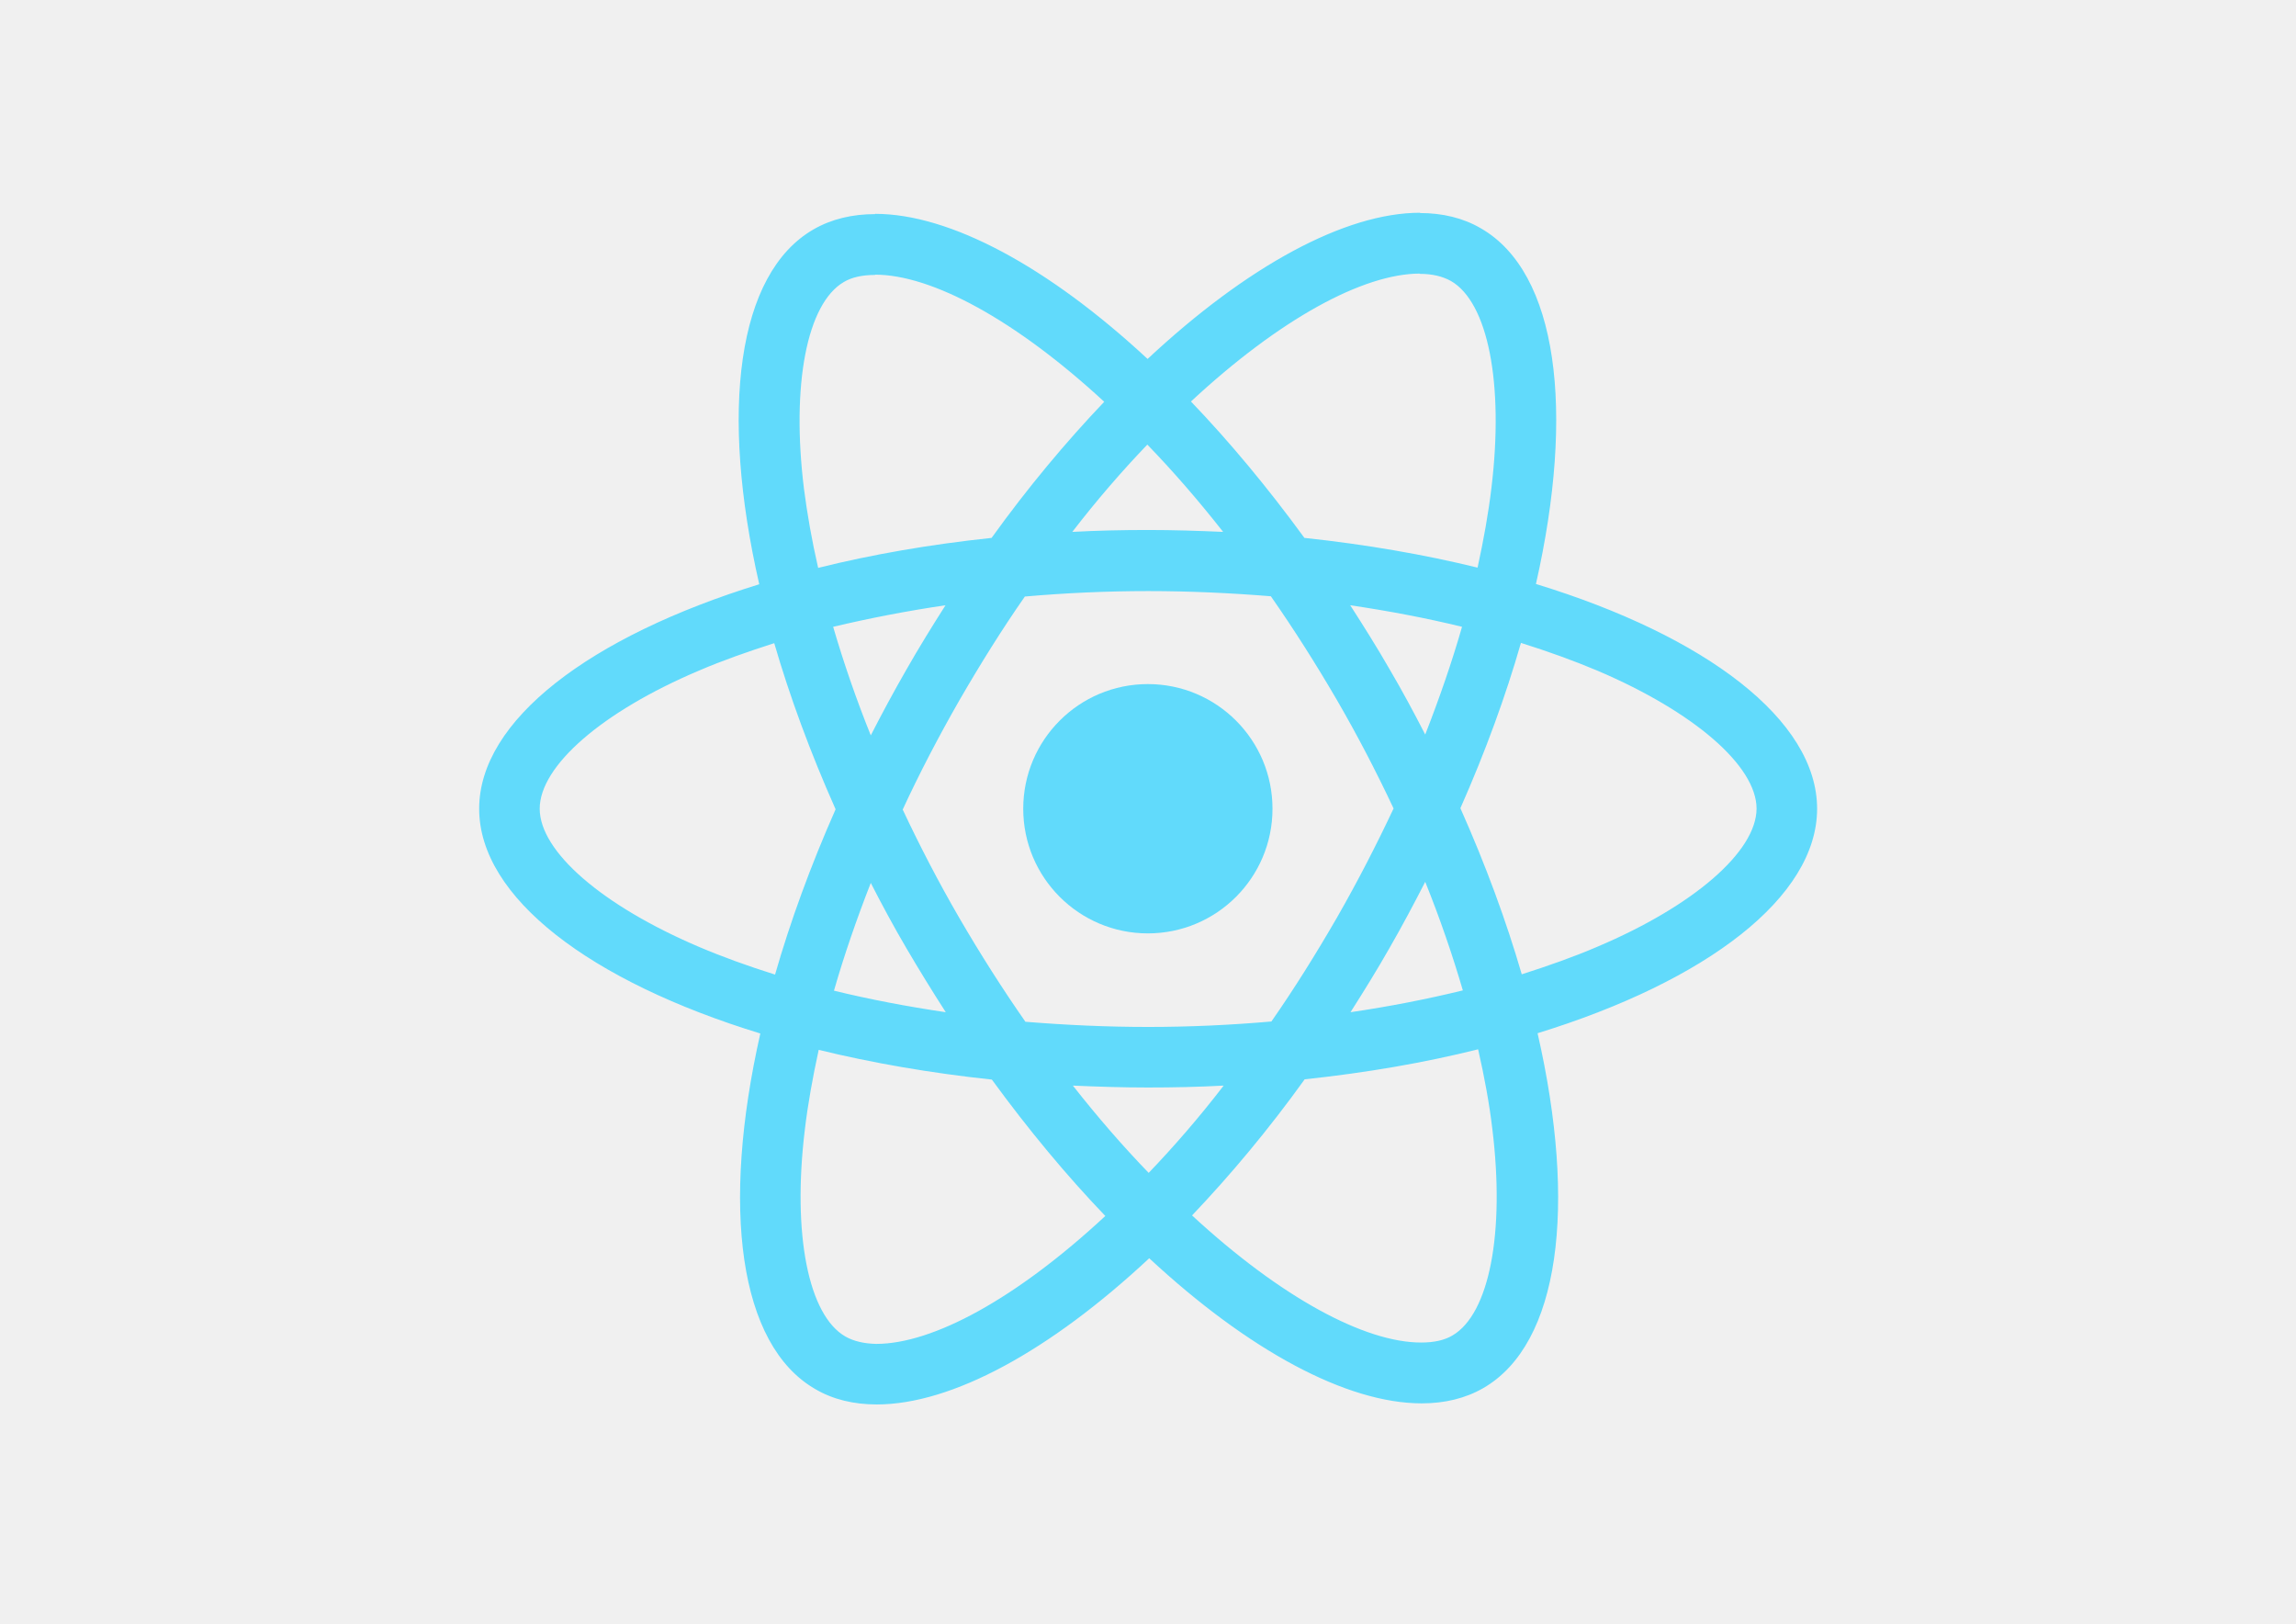
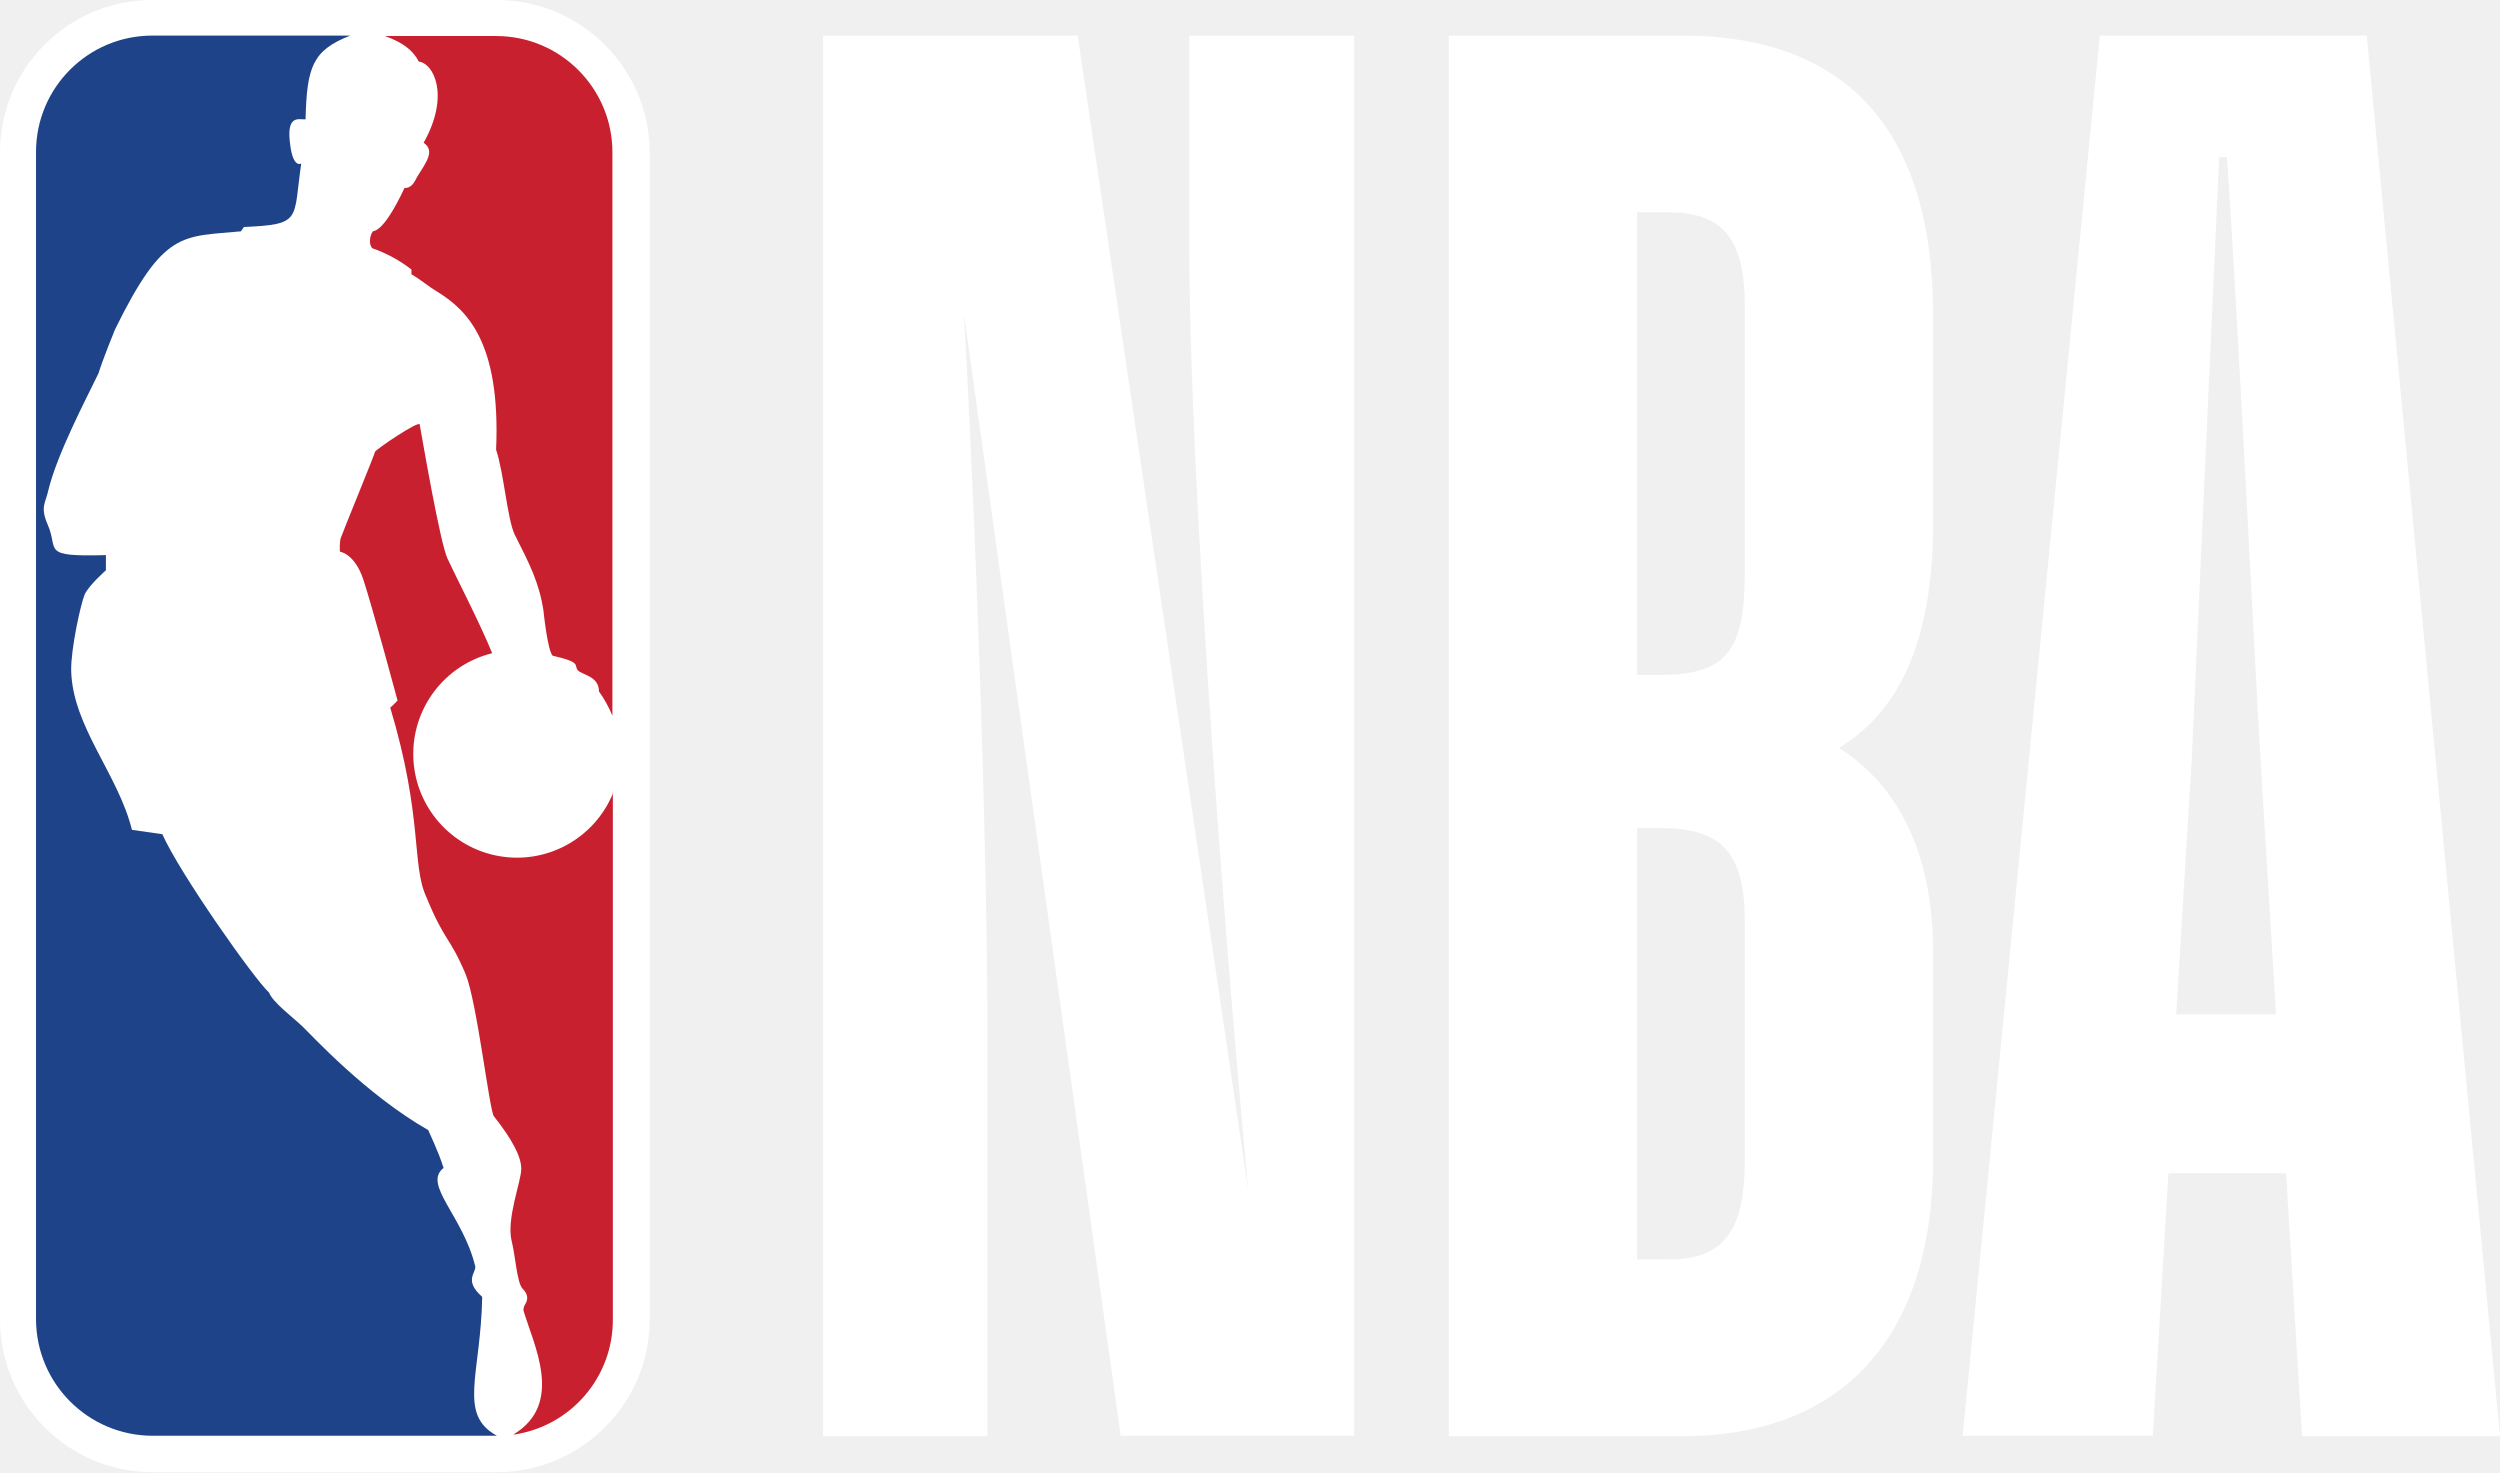
- <svg xmlns="http://www.w3.org/2000/svg" viewBox="0 0 841.9 595.3">
-   <g fill="#61DAFB">
-     <path d="M666.3 296.5c0-32.5-40.7-63.3-103.1-82.4 14.4-63.6 8-114.2-20.2-130.4-6.5-3.8-14.1-5.6-22.4-5.6v22.3c4.6 0 8.3.9 11.4 2.6 13.6 7.8 19.5 37.5 14.9 75.7-1.1 9.4-2.9 19.3-5.1 29.4-19.6-4.8-41-8.5-63.5-10.9-13.5-18.5-27.5-35.3-41.6-50 32.6-30.3 63.2-46.9 84-46.9V78c-27.5 0-63.5 19.6-99.9 53.6-36.4-33.8-72.4-53.2-99.9-53.2v22.3c20.7 0 51.4 16.5 84 46.6-14 14.7-28 31.4-41.3 49.9-22.6 2.4-44 6.1-63.6 11-2.3-10-4-19.7-5.2-29-4.7-38.2 1.1-67.9 14.6-75.8 3-1.8 6.9-2.6 11.5-2.6V78.5c-8.4 0-16 1.8-22.6 5.6-28.1 16.2-34.4 66.7-19.9 130.1-62.2 19.2-102.7 49.9-102.7 82.3 0 32.5 40.7 63.3 103.1 82.4-14.4 63.6-8 114.2 20.2 130.4 6.5 3.8 14.1 5.6 22.5 5.6 27.5 0 63.5-19.6 99.9-53.6 36.4 33.8 72.4 53.2 99.9 53.2 8.4 0 16-1.8 22.6-5.6 28.1-16.2 34.4-66.7 19.9-130.1 62-19.1 102.5-49.9 102.5-82.3zm-130.2-66.7c-3.7 12.9-8.3 26.2-13.5 39.5-4.1-8-8.4-16-13.1-24-4.6-8-9.5-15.8-14.4-23.4 14.2 2.1 27.9 4.7 41 7.9zm-45.8 106.5c-7.8 13.5-15.8 26.3-24.1 38.2-14.9 1.3-30 2-45.2 2-15.1 0-30.2-.7-45-1.9-8.3-11.9-16.4-24.6-24.2-38-7.6-13.1-14.5-26.4-20.8-39.8 6.2-13.4 13.2-26.8 20.7-39.9 7.8-13.5 15.8-26.3 24.1-38.2 14.9-1.3 30-2 45.2-2 15.1 0 30.2.7 45 1.9 8.3 11.9 16.4 24.6 24.2 38 7.6 13.1 14.5 26.4 20.8 39.8-6.3 13.4-13.2 26.8-20.7 39.9zm32.3-13c5.4 13.4 10 26.8 13.8 39.8-13.1 3.2-26.9 5.9-41.2 8 4.9-7.7 9.8-15.6 14.4-23.7 4.6-8 8.9-16.1 13-24.1zM421.2 430c-9.3-9.6-18.6-20.3-27.8-32 9 .4 18.2.7 27.5.7 9.4 0 18.7-.2 27.8-.7-9 11.7-18.3 22.4-27.5 32zm-74.4-58.9c-14.2-2.1-27.9-4.7-41-7.9 3.7-12.9 8.3-26.2 13.5-39.5 4.1 8 8.4 16 13.1 24 4.7 8 9.5 15.8 14.4 23.4zM420.7 163c9.3 9.6 18.6 20.3 27.8 32-9-.4-18.2-.7-27.5-.7-9.4 0-18.7.2-27.8.7 9-11.7 18.3-22.4 27.5-32zm-74 58.9c-4.9 7.7-9.8 15.6-14.4 23.7-4.6 8-8.9 16-13 24-5.4-13.4-10-26.8-13.8-39.8 13.1-3.1 26.9-5.8 41.2-7.9zm-90.5 125.2c-35.4-15.1-58.3-34.9-58.3-50.6 0-15.7 22.9-35.6 58.3-50.6 8.6-3.7 18-7 27.7-10.1 5.7 19.6 13.2 40 22.5 60.9-9.2 20.8-16.6 41.1-22.2 60.6-9.9-3.1-19.3-6.5-28-10.2zM310 490c-13.6-7.8-19.5-37.5-14.9-75.7 1.1-9.4 2.9-19.3 5.1-29.4 19.6 4.8 41 8.5 63.5 10.9 13.5 18.5 27.5 35.3 41.6 50-32.6 30.3-63.2 46.9-84 46.9-4.5-.1-8.3-1-11.3-2.7zm237.2-76.2c4.7 38.2-1.1 67.9-14.6 75.8-3 1.8-6.9 2.6-11.5 2.6-20.7 0-51.4-16.5-84-46.6 14-14.7 28-31.4 41.3-49.9 22.6-2.4 44-6.1 63.6-11 2.3 10.1 4.1 19.8 5.2 29.1zm38.5-66.7c-8.6 3.7-18 7-27.7 10.1-5.7-19.6-13.2-40-22.5-60.9 9.2-20.8 16.6-41.1 22.2-60.6 9.9 3.1 19.3 6.5 28.1 10.2 35.4 15.1 58.3 34.9 58.3 50.6-.1 15.7-23 35.6-58.4 50.6zM320.8 78.4z" />
-     <circle cx="420.9" cy="296.5" r="45.7" />
-     <path d="M520.5 78.1z" />
-   </g>
+ <svg xmlns="http://www.w3.org/2000/svg" viewBox="0 0 576 339.2">
+   <defs>
+     <style>.a{fill:#fff;}.b{fill:#c8202f;}.c{fill:#1e4388;}</style>
+   </defs>
+   <path class="a" d="M227.6,330.9h-38V8.2h58.7l39.3,266.1C281.7,211,274,108.9,274,55.2V8.2h38V330.8H258.2L222.1,72.4c3.2,57.8,5.4,127,5.4,165.8v92.7ZM377.2,190.8v99.4h7.2c13.6,0,17.6-7.7,17.6-23V212.5c0-15.8-5-21.7-19.4-21.7h-5.4Zm0-141.9V155.5h5.4c15.4,0,19.4-5.9,19.4-23.5V70.6c0-14.9-4.5-21.7-17.6-21.7h-7.2Zm-43.4,282V8.2h53.8c35.7,0,57.8,19.4,57.8,64.6v47.5c0,29.4-9,44.3-21.7,52,12.6,8.1,21.7,22.6,21.7,47.4v47c0,44.3-23.5,64.2-57.8,64.2H333.8Zm167.6-97.2h23l-3.6-59.2c-1.4-23.5-5-98-7.7-138.3h-1.8L505,174.5l-3.6,59.2Zm25.3,36.6H499.6L496,330.8H452.2L483.8,8.2h61.5L576,330.9H530.4Z" />
+   <path class="a" d="M114.5,0H35.1A35.1,35.1,0,0,0,0,35.1V304a35.2,35.2,0,0,0,35.1,35.2h79.4A35.3,35.3,0,0,0,149.7,304V35.1A35.3,35.3,0,0,0,114.5,0" />
+   <path class="b" d="M94.8,62.1v1.1c2.4,1.4,3.6,2.6,6.1,4.1,6.5,4.1,14.5,11.3,13.4,36.3,1.8,5.4,2.6,16.1,4.3,19.6,3.4,6.7,5.6,11,6.6,17.4,0,0,1,9.8,2.2,10.5,6.7,1.5,4.8,2.2,5.7,3.3s4.9,1.3,4.9,4.9a28.2,28.2,0,0,1,3.1,5.6V35.1A26.8,26.8,0,0,0,114.4,8.3H88.7c4.1,1.5,6.4,3.2,7.8,5.9,3.3.3,7.3,7.7,1.1,18.7,2.7,1.8.6,4.5-1.4,7.7-.6,1-1.2,2.8-3,2.7-2.3,4.9-5.1,9.7-7.3,10-.6.8-1.1,2.9-.1,3.9a31.6,31.6,0,0,1,9,4.9m46.5,120.5a23.9,23.9,0,1,1-27.9-32.1c-2.8-6.9-8.6-18.1-10.3-21.8s-5.6-26.4-6.4-30.9c-.2-1-10.3,5.9-10.3,6.3S78.8,123,78.5,124s-.2,3.1-.2,3.1,3.4.4,5.4,6.4,7.9,27.9,7.9,27.9-1.6,1.7-1.7,1.6c7.6,25.3,4.9,36.2,8.3,43.6,4.3,10.5,5.4,9.1,9.1,17.9,2.6,6.4,5.5,31.6,6.5,32.7,4.1,5.2,6.3,9.2,6.3,12.1s-3.5,11.6-2.2,16.7c.8,3,1.2,9.6,2.5,10.9s1.3,2.5.6,3.6a2.5,2.5,0,0,0-.4,1.4c2.3,7.9,9.5,21.5-2.3,28.6h.3A26.7,26.7,0,0,0,141.2,304V182.6Z" />
+   <path class="c" d="M111.1,298.8c-4.3-3.8-1.4-5.5-1.6-7-2.8-11.7-12.2-18.9-7.3-22.7-1.2-3.9-3.6-8.7-3.5-8.7-14.5-8.3-26.9-21.9-29-23.9s-6.9-5.6-7.7-7.8c-3.5-3.2-20.6-27.5-24.6-36.5l-7-1c-3.2-12.9-13.7-23.8-14-36.7-.1-4.9,2.2-15.4,3.1-17.5s4.9-5.6,4.9-5.6v-3.5c-15.2.4-10.8-1.1-13.4-7-1.8-4.1-.5-5,.1-7.8,2-8.4,8.8-21.3,11.6-27.1.9-3,3.8-10.1,3.8-10.1,11.3-23,15.5-21.3,29-22.6l.7-1c13.5-.6,11.3-1.6,13.2-14.6-2,.8-2.5-4.1-2.5-4.1-1.1-7.4,2-6,3.5-6.1C70.7,15.4,72,11.6,80.7,8.2H35.1A26.8,26.8,0,0,0,8.3,35V303.9a26.9,26.9,0,0,0,26.8,26.9h79.4c-9.1-4.9-3.7-14.2-3.4-32Z" />
</svg>
